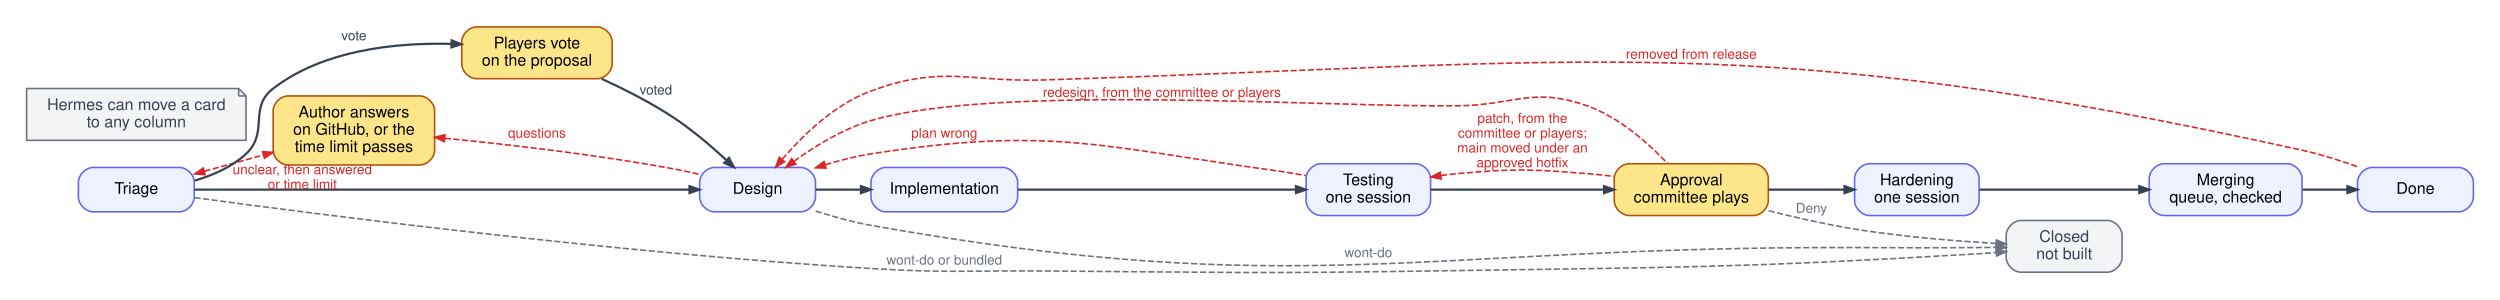
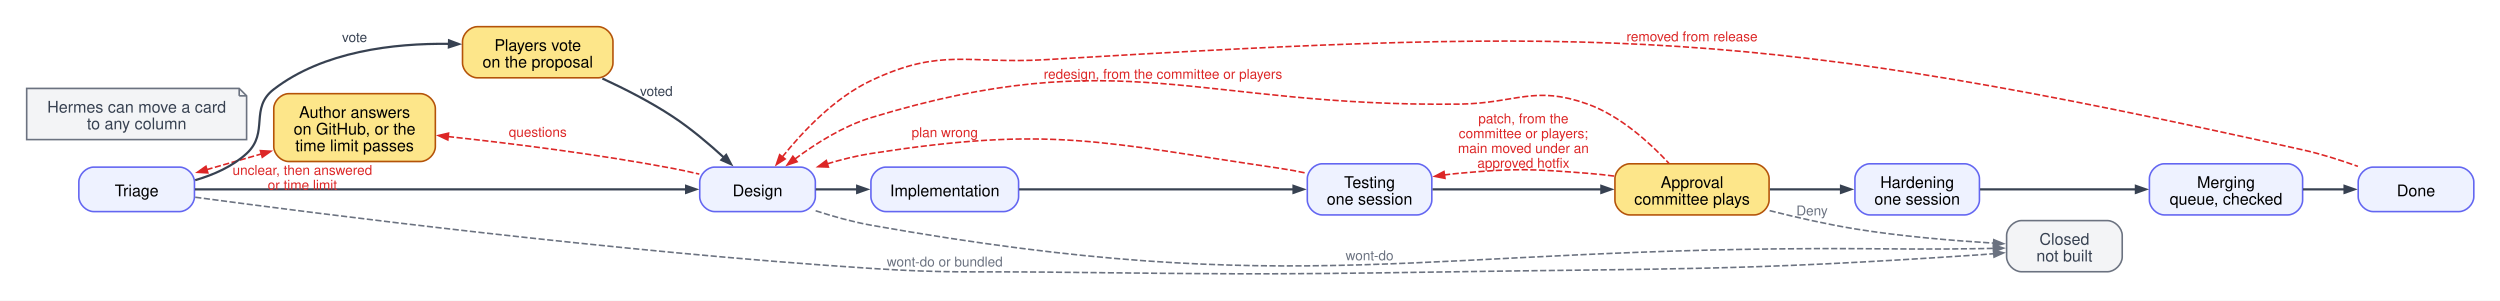
- <svg xmlns="http://www.w3.org/2000/svg" width="2028pt" height="243pt" viewBox="0.00 0.00 2028.20 242.54">
-   <g id="graph0" class="graph" transform="scale(1 1) rotate(0) translate(21.6 220.94)">
-     <polygon fill="white" stroke="transparent" points="-21.6,21.6 -21.6,-220.94 2006.6,-220.94 2006.6,21.6 -21.6,21.6" />
+ <svg xmlns="http://www.w3.org/2000/svg" width="2024pt" height="243pt" viewBox="0.00 0.00 2024.00 243.00">
+   <g id="graph0" class="graph" transform="scale(1 1) rotate(0) translate(21.6 221.76)">
+     <polygon fill="white" stroke="none" points="-21.6,21.6 -21.6,-221.76 2002.8,-221.76 2002.8,21.6 -21.6,21.6" />
    <g id="node1" class="node">
-       <path fill="#eef2ff" stroke="#6366f1" stroke-width="1.3" d="M124,-85.34C124,-85.34 54,-85.34 54,-85.34 48,-85.34 42,-79.34 42,-73.34 42,-73.34 42,-61.34 42,-61.34 42,-55.34 48,-49.34 54,-49.34 54,-49.34 124,-49.34 124,-49.34 130,-49.34 136,-55.34 136,-61.34 136,-61.34 136,-73.34 136,-73.34 136,-79.34 130,-85.34 124,-85.34" />
-       <text text-anchor="middle" x="89" y="-63.94" font-family="Helvetica,sans-Serif" font-size="13.00">Triage</text>
+       <path fill="#eef2ff" stroke="#6366f1" stroke-width="1.3" d="M123.83,-86.46C123.83,-86.46 54.23,-86.46 54.23,-86.46 48.23,-86.46 42.23,-80.46 42.23,-74.46 42.23,-74.46 42.23,-62.46 42.23,-62.46 42.23,-56.46 48.23,-50.46 54.23,-50.46 54.23,-50.46 123.83,-50.46 123.83,-50.46 129.83,-50.46 135.83,-56.46 135.83,-62.46 135.83,-62.46 135.83,-74.46 135.83,-74.46 135.83,-80.46 129.83,-86.46 123.83,-86.46" />
+       <text xml:space="preserve" text-anchor="middle" x="89.03" y="-62.86" font-family="Helvetica,sans-Serif" font-size="13.00">Triage</text>
    </g>
    <g id="node2" class="node">
-       <path fill="#eef2ff" stroke="#6366f1" stroke-width="1.3" d="M628,-85.34C628,-85.34 558,-85.34 558,-85.34 552,-85.34 546,-79.34 546,-73.34 546,-73.34 546,-61.34 546,-61.34 546,-55.34 552,-49.34 558,-49.34 558,-49.34 628,-49.34 628,-49.34 634,-49.34 640,-55.34 640,-61.34 640,-61.34 640,-73.34 640,-73.34 640,-79.34 634,-85.34 628,-85.34" />
-       <text text-anchor="middle" x="593" y="-63.94" font-family="Helvetica,sans-Serif" font-size="13.00">Design</text>
+       <path fill="#eef2ff" stroke="#6366f1" stroke-width="1.3" d="M626.5,-86.46C626.5,-86.46 556.9,-86.46 556.9,-86.46 550.9,-86.46 544.9,-80.46 544.9,-74.46 544.9,-74.46 544.9,-62.46 544.9,-62.46 544.9,-56.46 550.9,-50.46 556.9,-50.46 556.9,-50.46 626.5,-50.46 626.5,-50.46 632.5,-50.46 638.5,-56.46 638.5,-62.46 638.5,-62.46 638.5,-74.46 638.5,-74.46 638.5,-80.46 632.5,-86.46 626.5,-86.46" />
+       <text xml:space="preserve" text-anchor="middle" x="591.7" y="-62.86" font-family="Helvetica,sans-Serif" font-size="13.00">Design</text>
    </g>
    <g id="edge1" class="edge">
-       <path fill="none" stroke="#374151" stroke-width="1.8" d="M136.33,-67.34C229.35,-67.34 438.4,-67.34 537.68,-67.34" />
-       <polygon fill="#374151" stroke="#374151" stroke-width="1.8" points="537.78,-70.14 545.78,-67.34 537.78,-64.54 537.78,-70.14" />
+       <path fill="none" stroke="#374151" stroke-width="1.8" d="M136.23,-68.46C228.26,-68.46 434.17,-68.46 534.11,-68.46" />
+       <polygon fill="#374151" stroke="#374151" stroke-width="1.8" points="533.88,-71.26 541.88,-68.46 533.88,-65.66 533.88,-71.26" />
    </g>
    <g id="node9" class="node">
-       <path fill="#fde68a" stroke="#b45309" stroke-width="1.3" d="M319,-143.34C319,-143.34 212,-143.34 212,-143.34 206,-143.34 200,-137.34 200,-131.34 200,-131.34 200,-99.34 200,-99.34 200,-93.34 206,-87.34 212,-87.34 212,-87.34 319,-87.34 319,-87.34 325,-87.34 331,-93.34 331,-99.34 331,-99.34 331,-131.34 331,-131.34 331,-137.34 325,-143.34 319,-143.34" />
-       <text text-anchor="middle" x="265.5" y="-125.94" font-family="Helvetica,sans-Serif" font-size="13.00">Author answers</text>
-       <text text-anchor="middle" x="265.5" y="-111.94" font-family="Helvetica,sans-Serif" font-size="13.00">on GitHub, or the</text>
-       <text text-anchor="middle" x="265.5" y="-97.94" font-family="Helvetica,sans-Serif" font-size="13.00">time limit passes</text>
+       <path fill="#fde68a" stroke="#b45309" stroke-width="1.3" d="M318.85,-145.91C318.85,-145.91 212.05,-145.91 212.05,-145.91 206.05,-145.91 200.05,-139.91 200.05,-133.91 200.05,-133.91 200.05,-103.01 200.05,-103.01 200.05,-97.01 206.05,-91.01 212.05,-91.01 212.05,-91.01 318.85,-91.01 318.85,-91.01 324.85,-91.01 330.85,-97.01 330.85,-103.01 330.85,-103.01 330.85,-133.91 330.85,-133.91 330.85,-139.91 324.85,-145.91 318.85,-145.91" />
+       <text xml:space="preserve" text-anchor="middle" x="265.45" y="-126.36" font-family="Helvetica,sans-Serif" font-size="13.00">Author answers</text>
+       <text xml:space="preserve" text-anchor="middle" x="265.45" y="-112.86" font-family="Helvetica,sans-Serif" font-size="13.00">on GitHub, or the</text>
+       <text xml:space="preserve" text-anchor="middle" x="265.45" y="-99.36" font-family="Helvetica,sans-Serif" font-size="13.00">time limit passes</text>
    </g>
    <g id="edge8" class="edge">
-       <path fill="none" stroke="#dc2626" stroke-width="1.3" stroke-dasharray="5,2" d="M144.24,-82.26C159.39,-86.43 176.1,-91.02 192.12,-95.43" />
-       <polygon fill="#dc2626" stroke="#dc2626" stroke-width="1.3" points="144.76,-79.5 136.3,-80.08 143.28,-84.9 144.76,-79.5" />
-       <polygon fill="#dc2626" stroke="#dc2626" stroke-width="1.3" points="191.46,-98.15 199.91,-97.57 192.94,-92.75 191.46,-98.15" />
-       <text text-anchor="middle" x="223.66" y="-79.9" font-family="Helvetica,sans-Serif" font-size="11.00" fill="#dc2626">unclear, then answered</text>
-       <text text-anchor="middle" x="223.66" y="-67.9" font-family="Helvetica,sans-Serif" font-size="11.00" fill="#dc2626">or time limit</text>
+       <path fill="none" stroke="#dc2626" stroke-width="1.3" stroke-dasharray="5,2" d="M145.63,-84.4C159.84,-88.48 175.34,-92.92 190.32,-97.21" />
+       <polygon fill="#dc2626" stroke="#dc2626" stroke-width="1.3" points="146.66,-81.79 138.2,-82.27 145.12,-87.17 146.66,-81.79" />
+       <polygon fill="#dc2626" stroke="#dc2626" stroke-width="1.3" points="189.21,-99.81 197.67,-99.32 190.75,-94.43 189.21,-99.81" />
+       <text xml:space="preserve" text-anchor="middle" x="223.21" y="-80.18" font-family="Helvetica,sans-Serif" font-size="11.00" fill="#dc2626">unclear, then answered</text>
+       <text xml:space="preserve" text-anchor="middle" x="223.21" y="-68.18" font-family="Helvetica,sans-Serif" font-size="11.00" fill="#dc2626">or time limit</text>
    </g>
    <g id="node10" class="node">
-       <path fill="#fde68a" stroke="#b45309" stroke-width="1.3" d="M463,-199.34C463,-199.34 365,-199.34 365,-199.34 359,-199.34 353,-193.34 353,-187.34 353,-187.34 353,-169.34 353,-169.34 353,-163.34 359,-157.34 365,-157.34 365,-157.34 463,-157.34 463,-157.34 469,-157.34 475,-163.34 475,-169.34 475,-169.34 475,-187.34 475,-187.34 475,-193.34 469,-199.34 463,-199.34" />
-       <text text-anchor="middle" x="414" y="-181.94" font-family="Helvetica,sans-Serif" font-size="13.00">Players vote</text>
-       <text text-anchor="middle" x="414" y="-167.94" font-family="Helvetica,sans-Serif" font-size="13.00">on the proposal</text>
+       <path fill="#fde68a" stroke="#b45309" stroke-width="1.3" d="M462.65,-200.16C462.65,-200.16 364.85,-200.16 364.85,-200.16 358.85,-200.16 352.85,-194.16 352.85,-188.16 352.85,-188.16 352.85,-170.76 352.85,-170.76 352.85,-164.76 358.85,-158.76 364.85,-158.76 364.85,-158.76 462.65,-158.76 462.65,-158.76 468.65,-158.76 474.65,-164.76 474.65,-170.76 474.65,-170.76 474.65,-188.16 474.65,-188.16 474.65,-194.16 468.65,-200.16 462.65,-200.16" />
+       <text xml:space="preserve" text-anchor="middle" x="413.75" y="-180.61" font-family="Helvetica,sans-Serif" font-size="13.00">Players vote</text>
+       <text xml:space="preserve" text-anchor="middle" x="413.75" y="-167.11" font-family="Helvetica,sans-Serif" font-size="13.00">on the proposal</text>
    </g>
    <g id="edge10" class="edge">
-       <path fill="none" stroke="#374151" stroke-width="1.8" d="M136.43,-74.72C151.16,-79 166.56,-85.73 178,-96.34 196.7,-113.68 179.79,-133.78 200,-149.34 240.72,-180.71 299.28,-186.72 344.7,-185.57" />
-       <polygon fill="#374151" stroke="#374151" stroke-width="1.8" points="344.83,-188.37 352.73,-185.3 344.63,-182.77 344.83,-188.37" />
-       <text text-anchor="middle" x="265.5" y="-188.54" font-family="Helvetica,sans-Serif" font-size="11.00" fill="#374151">vote</text>
+       <path fill="none" stroke="#374151" stroke-width="1.8" d="M136.43,-75.89C151.15,-80.17 166.57,-86.89 178.05,-97.46 196.51,-114.47 180.15,-134.17 200.05,-149.46 240.01,-180.18 297.07,-186.83 342.03,-186.25" />
+       <polygon fill="#374151" stroke="#374151" stroke-width="1.8" points="341.95,-189.06 349.87,-186.06 341.8,-183.46 341.95,-189.06" />
+       <text xml:space="preserve" text-anchor="middle" x="265.45" y="-187.77" font-family="Helvetica,sans-Serif" font-size="11.00" fill="#374151">vote</text>
    </g>
    <g id="node12" class="node">
-       <path fill="#f3f4f6" stroke="#6b7280" stroke-width="1.3" d="M1688,-42.34C1688,-42.34 1618,-42.34 1618,-42.34 1612,-42.34 1606,-36.34 1606,-30.34 1606,-30.34 1606,-12.34 1606,-12.34 1606,-6.34 1612,-0.34 1618,-0.34 1618,-0.34 1688,-0.34 1688,-0.34 1694,-0.34 1700,-6.34 1700,-12.34 1700,-12.34 1700,-30.34 1700,-30.34 1700,-36.34 1694,-42.34 1688,-42.34" />
-       <text text-anchor="middle" x="1653" y="-24.94" font-family="Helvetica,sans-Serif" font-size="13.00" fill="#374151">Closed</text>
-       <text text-anchor="middle" x="1653" y="-10.94" font-family="Helvetica,sans-Serif" font-size="13.00" fill="#374151">not built</text>
+       <path fill="#f3f4f6" stroke="#6b7280" stroke-width="1.3" d="M1684.55,-43.16C1684.55,-43.16 1614.95,-43.16 1614.95,-43.16 1608.95,-43.16 1602.95,-37.16 1602.95,-31.16 1602.95,-31.16 1602.95,-13.76 1602.95,-13.76 1602.95,-7.76 1608.95,-1.76 1614.95,-1.76 1614.95,-1.76 1684.55,-1.76 1684.55,-1.76 1690.55,-1.76 1696.55,-7.76 1696.55,-13.76 1696.55,-13.76 1696.55,-31.16 1696.55,-31.16 1696.55,-37.16 1690.55,-43.16 1684.55,-43.16" />
+       <text xml:space="preserve" text-anchor="middle" x="1649.75" y="-23.61" font-family="Helvetica,sans-Serif" font-size="13.00" fill="#374151">Closed</text>
+       <text xml:space="preserve" text-anchor="middle" x="1649.75" y="-10.11" font-family="Helvetica,sans-Serif" font-size="13.00" fill="#374151">not built</text>
    </g>
    <g id="edge16" class="edge">
-       <path fill="none" stroke="#6b7280" stroke-width="1.3" stroke-dasharray="5,2" d="M136.17,-60.89C236.03,-47.28 479.67,-15.81 685,-3.34 747.56,0.46 763.33,-1.78 826,-1.34 965.11,-0.35 999.91,0.85 1139,-1.34 1336.85,-4.45 1386.48,-3.53 1584,-15.34 1588.44,-15.61 1593.03,-15.92 1597.65,-16.27" />
-       <polygon fill="#6b7280" stroke="#6b7280" stroke-width="1.3" points="1597.74,-19.08 1605.94,-16.92 1598.18,-13.5 1597.74,-19.08" />
-       <text text-anchor="middle" x="744.5" y="-6.54" font-family="Helvetica,sans-Serif" font-size="11.00" fill="#6b7280">wont-do or bundled</text>
+       <path fill="none" stroke="#6b7280" stroke-width="1.3" stroke-dasharray="5,2" d="M136.46,-62.08C236.31,-48.65 478.99,-17.63 683.5,-4.46 746.3,-0.42 762.13,-2.13 825.05,-1.46 963.95,0.01 998.71,0.73 1137.6,-1.46 1334.72,-4.58 1384.25,-2.22 1580.95,-15.46 1584.76,-15.72 1588.69,-16.02 1592.64,-16.36" />
+       <polygon fill="#6b7280" stroke="#6b7280" stroke-width="1.3" points="1592.29,-19.14 1600.51,-17.07 1592.79,-13.56 1592.29,-19.14" />
+       <text xml:space="preserve" text-anchor="middle" x="743.28" y="-6.01" font-family="Helvetica,sans-Serif" font-size="11.00" fill="#6b7280">wont-do or bundled</text>
    </g>
    <g id="node3" class="node">
-       <path fill="#eef2ff" stroke="#6366f1" stroke-width="1.3" d="M792,-85.34C792,-85.34 697,-85.34 697,-85.34 691,-85.34 685,-79.34 685,-73.34 685,-73.34 685,-61.34 685,-61.34 685,-55.34 691,-49.34 697,-49.34 697,-49.34 792,-49.34 792,-49.34 798,-49.34 804,-55.34 804,-61.34 804,-61.34 804,-73.34 804,-73.34 804,-79.34 798,-85.34 792,-85.34" />
-       <text text-anchor="middle" x="744.5" y="-63.94" font-family="Helvetica,sans-Serif" font-size="13.00">Implementation</text>
+       <path fill="#eef2ff" stroke="#6366f1" stroke-width="1.3" d="M791.05,-86.46C791.05,-86.46 695.5,-86.46 695.5,-86.46 689.5,-86.46 683.5,-80.46 683.5,-74.46 683.5,-74.46 683.5,-62.46 683.5,-62.46 683.5,-56.46 689.5,-50.46 695.5,-50.46 695.5,-50.46 791.05,-50.46 791.05,-50.46 797.05,-50.46 803.05,-56.46 803.05,-62.46 803.05,-62.46 803.05,-74.46 803.05,-74.46 803.05,-80.46 797.05,-86.46 791.05,-86.46" />
+       <text xml:space="preserve" text-anchor="middle" x="743.28" y="-62.86" font-family="Helvetica,sans-Serif" font-size="13.00">Implementation</text>
    </g>
    <g id="edge2" class="edge">
-       <path fill="none" stroke="#374151" stroke-width="1.8" d="M640.07,-67.34C651.69,-67.34 664.39,-67.34 676.79,-67.34" />
-       <polygon fill="#374151" stroke="#374151" stroke-width="1.8" points="676.88,-70.14 684.88,-67.34 676.88,-64.54 676.88,-70.14" />
+       <path fill="none" stroke="#374151" stroke-width="1.8" d="M638.8,-68.46C649.51,-68.46 661.15,-68.46 672.62,-68.46" />
+       <polygon fill="#374151" stroke="#374151" stroke-width="1.8" points="672.36,-71.26 680.36,-68.46 672.36,-65.66 672.36,-71.26" />
    </g>
    <g id="node4" class="node">
-       <path fill="#eef2ff" stroke="#6366f1" stroke-width="1.3" d="M1127,-88.34C1127,-88.34 1050,-88.34 1050,-88.34 1044,-88.34 1038,-82.34 1038,-76.34 1038,-76.34 1038,-58.34 1038,-58.34 1038,-52.34 1044,-46.34 1050,-46.34 1050,-46.34 1127,-46.34 1127,-46.34 1133,-46.34 1139,-52.34 1139,-58.34 1139,-58.34 1139,-76.34 1139,-76.34 1139,-82.34 1133,-88.34 1127,-88.34" />
-       <text text-anchor="middle" x="1088.5" y="-70.94" font-family="Helvetica,sans-Serif" font-size="13.00">Testing</text>
-       <text text-anchor="middle" x="1088.5" y="-56.94" font-family="Helvetica,sans-Serif" font-size="13.00">one session</text>
+       <path fill="#eef2ff" stroke="#6366f1" stroke-width="1.3" d="M1125.6,-89.16C1125.6,-89.16 1048.8,-89.16 1048.8,-89.16 1042.8,-89.16 1036.8,-83.16 1036.8,-77.16 1036.8,-77.16 1036.8,-59.76 1036.8,-59.76 1036.8,-53.76 1042.8,-47.76 1048.8,-47.76 1048.8,-47.76 1125.6,-47.76 1125.6,-47.76 1131.6,-47.76 1137.6,-53.76 1137.6,-59.76 1137.6,-59.76 1137.6,-77.16 1137.6,-77.16 1137.6,-83.16 1131.6,-89.16 1125.6,-89.16" />
+       <text xml:space="preserve" text-anchor="middle" x="1087.2" y="-69.61" font-family="Helvetica,sans-Serif" font-size="13.00">Testing</text>
+       <text xml:space="preserve" text-anchor="middle" x="1087.2" y="-56.11" font-family="Helvetica,sans-Serif" font-size="13.00">one session</text>
    </g>
    <g id="edge12" class="edge">
-       <path fill="none" stroke="#dc2626" stroke-width="1.3" stroke-dasharray="5,2" d="M647.89,-87.52C659.93,-91.18 672.77,-94.44 685,-96.34 830.49,-118.96 870.12,-102.36 1016,-82.34 1023.04,-81.37 1030.42,-80.11 1037.65,-78.73" />
-       <polygon fill="#dc2626" stroke="#dc2626" stroke-width="1.3" points="648.57,-84.8 640.1,-85.06 646.89,-90.14 648.57,-84.8" />
-       <text text-anchor="middle" x="744.5" y="-109.54" font-family="Helvetica,sans-Serif" font-size="11.00" fill="#dc2626">plan wrong</text>
+       <path fill="none" stroke="#dc2626" stroke-width="1.3" stroke-dasharray="5,2" d="M648.19,-89.16C659.7,-92.61 671.88,-95.65 683.5,-97.46 829.08,-120.15 869.01,-106.78 1014.8,-85.46 1021.86,-84.43 1029.25,-83.04 1036.48,-81.49" />
+       <polygon fill="#dc2626" stroke="#dc2626" stroke-width="1.3" points="649.04,-86.5 640.57,-86.78 647.37,-91.84 649.04,-86.5" />
+       <text xml:space="preserve" text-anchor="middle" x="743.28" y="-110.72" font-family="Helvetica,sans-Serif" font-size="11.00" fill="#dc2626">plan wrong</text>
    </g>
    <g id="node5" class="node">
-       <path fill="#fde68a" stroke="#b45309" stroke-width="1.3" d="M1401,-88.34C1401,-88.34 1300,-88.34 1300,-88.34 1294,-88.34 1288,-82.34 1288,-76.34 1288,-76.34 1288,-58.34 1288,-58.34 1288,-52.34 1294,-46.34 1300,-46.34 1300,-46.34 1401,-46.34 1401,-46.34 1407,-46.34 1413,-52.34 1413,-58.34 1413,-58.34 1413,-76.34 1413,-76.34 1413,-82.34 1407,-88.34 1401,-88.34" />
-       <text text-anchor="middle" x="1350.5" y="-70.94" font-family="Helvetica,sans-Serif" font-size="13.00">Approval</text>
-       <text text-anchor="middle" x="1350.5" y="-56.94" font-family="Helvetica,sans-Serif" font-size="13.00">committee plays</text>
+       <path fill="#fde68a" stroke="#b45309" stroke-width="1.3" d="M1398.65,-89.16C1398.65,-89.16 1297.85,-89.16 1297.85,-89.16 1291.85,-89.16 1285.85,-83.16 1285.85,-77.16 1285.85,-77.16 1285.85,-59.76 1285.85,-59.76 1285.85,-53.76 1291.85,-47.76 1297.85,-47.76 1297.85,-47.76 1398.65,-47.76 1398.65,-47.76 1404.65,-47.76 1410.65,-53.76 1410.65,-59.76 1410.65,-59.76 1410.65,-77.16 1410.65,-77.16 1410.65,-83.16 1404.65,-89.16 1398.65,-89.16" />
+       <text xml:space="preserve" text-anchor="middle" x="1348.25" y="-69.61" font-family="Helvetica,sans-Serif" font-size="13.00">Approval</text>
+       <text xml:space="preserve" text-anchor="middle" x="1348.25" y="-56.11" font-family="Helvetica,sans-Serif" font-size="13.00">committee plays</text>
    </g>
    <g id="edge14" class="edge">
-       <path fill="none" stroke="#dc2626" stroke-width="1.3" stroke-dasharray="5,2" d="M622.42,-90.27C639.48,-102.58 662.23,-116.59 685,-123.34 786.44,-153.44 1055.2,-134.01 1161,-135.34 1207.66,-135.93 1222.03,-150.98 1266,-135.34 1292.07,-126.07 1315.9,-104.79 1331.37,-88.49" />
-       <polygon fill="#dc2626" stroke="#dc2626" stroke-width="1.3" points="624.04,-87.99 615.94,-85.48 620.71,-92.49 624.04,-87.99" />
-       <text text-anchor="middle" x="921" y="-142.54" font-family="Helvetica,sans-Serif" font-size="11.00" fill="#dc2626">redesign, from the committee or players</text>
+       <path fill="none" stroke="#dc2626" stroke-width="1.3" stroke-dasharray="5,2" d="M621.94,-92.99C638.79,-105.56 661.05,-119.62 683.5,-126.46 885.97,-188.16 947.96,-135.02 1159.6,-137.46 1205.93,-138 1220.26,-153.16 1263.85,-137.46 1290.19,-127.98 1314.13,-106.16 1329.53,-89.58" />
+       <polygon fill="#dc2626" stroke="#dc2626" stroke-width="1.3" points="623.73,-90.83 615.68,-88.18 620.31,-95.27 623.73,-90.83" />
+       <text xml:space="preserve" text-anchor="middle" x="919.93" y="-157.96" font-family="Helvetica,sans-Serif" font-size="11.00" fill="#dc2626">redesign, from the committee or players</text>
    </g>
    <g id="node8" class="node">
-       <path fill="#eef2ff" stroke="#6366f1" stroke-width="1.3" d="M1973,-85.34C1973,-85.34 1903,-85.34 1903,-85.34 1897,-85.34 1891,-79.34 1891,-73.34 1891,-73.34 1891,-61.34 1891,-61.34 1891,-55.34 1897,-49.34 1903,-49.34 1903,-49.34 1973,-49.34 1973,-49.34 1979,-49.34 1985,-55.34 1985,-61.34 1985,-61.34 1985,-73.34 1985,-73.34 1985,-79.34 1979,-85.34 1973,-85.34" />
-       <text text-anchor="middle" x="1938" y="-63.94" font-family="Helvetica,sans-Serif" font-size="13.00">Done</text>
+       <path fill="#eef2ff" stroke="#6366f1" stroke-width="1.3" d="M1969.2,-86.46C1969.2,-86.46 1899.6,-86.46 1899.6,-86.46 1893.6,-86.46 1887.6,-80.46 1887.6,-74.46 1887.6,-74.46 1887.6,-62.46 1887.6,-62.46 1887.6,-56.46 1893.6,-50.46 1899.6,-50.46 1899.6,-50.46 1969.2,-50.46 1969.2,-50.46 1975.2,-50.46 1981.2,-56.46 1981.2,-62.46 1981.2,-62.46 1981.2,-74.46 1981.2,-74.46 1981.2,-80.46 1975.2,-86.46 1969.2,-86.46" />
+       <text xml:space="preserve" text-anchor="middle" x="1934.4" y="-62.86" font-family="Helvetica,sans-Serif" font-size="13.00">Done</text>
    </g>
    <g id="edge15" class="edge">
-       <path fill="none" stroke="#dc2626" stroke-width="1.3" stroke-dasharray="5,2" d="M612.93,-91.9C629.51,-111.2 655.53,-136.58 685,-147.34 743.98,-168.88 763.24,-154.34 826,-156.34 1279.81,-170.81 1402.63,-197.18 1846,-99.34 1861.37,-95.95 1877.72,-90.73 1892.27,-85.49" />
-       <polygon fill="#dc2626" stroke="#dc2626" stroke-width="1.3" points="614.95,-89.95 607.67,-85.61 610.65,-93.54 614.95,-89.95" />
-       <text text-anchor="middle" x="1350.5" y="-173.54" font-family="Helvetica,sans-Serif" font-size="11.00" fill="#dc2626">removed from release</text>
+       <path fill="none" stroke="#dc2626" stroke-width="1.3" stroke-dasharray="5,2" d="M611.76,-94.7C628.26,-115.23 654.06,-142.56 683.5,-156.46 740.79,-183.53 761.8,-169.68 825.05,-173.46 1277.65,-200.55 1400.06,-199.13 1842.6,-100.46 1857.45,-97.15 1873.21,-92.15 1887.36,-87.08" />
+       <polygon fill="#dc2626" stroke="#dc2626" stroke-width="1.3" points="614.03,-93.06 606.9,-88.48 609.62,-96.51 614.03,-93.06" />
+       <text xml:space="preserve" text-anchor="middle" x="1348.25" y="-188.35" font-family="Helvetica,sans-Serif" font-size="11.00" fill="#dc2626">removed from release</text>
    </g>
    <g id="edge17" class="edge">
-       <path fill="none" stroke="#6b7280" stroke-width="1.3" stroke-dasharray="5,2" d="M640.16,-50.01C654.35,-45.4 670.14,-40.97 685,-38.34 1034.31,23.6 1128.25,-21.54 1483,-20.34 1527.89,-20.19 1539.11,-20.01 1584,-20.34 1588.43,-20.37 1593.02,-20.42 1597.63,-20.47" />
-       <polygon fill="#6b7280" stroke="#6b7280" stroke-width="1.3" points="1597.88,-23.27 1605.91,-20.57 1597.95,-17.67 1597.88,-23.27" />
-       <text text-anchor="middle" x="1088.5" y="-12.54" font-family="Helvetica,sans-Serif" font-size="11.00" fill="#6b7280">wont-do</text>
+       <path fill="none" stroke="#6b7280" stroke-width="1.3" stroke-dasharray="5,2" d="M638.76,-51.13C652.91,-46.52 668.67,-42.1 683.5,-39.46 1032.21,22.47 1125.99,-22.06 1480.15,-20.46 1524.95,-20.26 1536.15,-19.8 1580.95,-20.46 1584.75,-20.52 1588.67,-20.59 1592.62,-20.68" />
+       <polygon fill="#6b7280" stroke="#6b7280" stroke-width="1.3" points="1592.4,-23.48 1600.47,-20.87 1592.54,-17.88 1592.4,-23.48" />
+       <text xml:space="preserve" text-anchor="middle" x="1087.2" y="-11.05" font-family="Helvetica,sans-Serif" font-size="11.00" fill="#6b7280">wont-do</text>
    </g>
    <g id="edge3" class="edge">
-       <path fill="none" stroke="#374151" stroke-width="1.8" d="M804.29,-67.34C867.35,-67.34 966.85,-67.34 1029.58,-67.34" />
-       <polygon fill="#374151" stroke="#374151" stroke-width="1.8" points="1029.79,-70.14 1037.79,-67.34 1029.79,-64.54 1029.79,-70.14" />
+       <path fill="none" stroke="#374151" stroke-width="1.8" d="M803.44,-68.46C865.69,-68.46 963.15,-68.46 1025.84,-68.46" />
+       <polygon fill="#374151" stroke="#374151" stroke-width="1.8" points="1025.63,-71.26 1033.63,-68.46 1025.63,-65.66 1025.63,-71.26" />
    </g>
    <g id="edge4" class="edge">
-       <path fill="none" stroke="#374151" stroke-width="1.8" d="M1139.02,-67.34C1178.82,-67.34 1235.23,-67.34 1279.63,-67.34" />
-       <polygon fill="#374151" stroke="#374151" stroke-width="1.8" points="1279.78,-70.14 1287.78,-67.34 1279.78,-64.54 1279.78,-70.14" />
+       <path fill="none" stroke="#374151" stroke-width="1.8" d="M1138.15,-68.46C1176.99,-68.46 1231.43,-68.46 1275.02,-68.46" />
+       <polygon fill="#374151" stroke="#374151" stroke-width="1.8" points="1274.85,-71.26 1282.85,-68.46 1274.85,-65.66 1274.85,-71.26" />
    </g>
    <g id="edge13" class="edge">
-       <path fill="none" stroke="#dc2626" stroke-width="1.3" stroke-dasharray="5,2" d="M1147.52,-78.79C1152.07,-79.41 1156.6,-79.94 1161,-80.34 1207.48,-84.53 1219.47,-83.94 1266,-80.34 1273.02,-79.8 1280.34,-79 1287.61,-78.06" />
-       <polygon fill="#dc2626" stroke="#dc2626" stroke-width="1.3" points="1147.67,-75.98 1139.35,-77.58 1146.85,-81.52 1147.67,-75.98" />
-       <text text-anchor="middle" x="1213.5" y="-121.54" font-family="Helvetica,sans-Serif" font-size="11.00" fill="#dc2626">patch, from the</text>
-       <text text-anchor="middle" x="1213.5" y="-109.54" font-family="Helvetica,sans-Serif" font-size="11.00" fill="#dc2626">committee or players;</text>
-       <text text-anchor="middle" x="1213.5" y="-97.54" font-family="Helvetica,sans-Serif" font-size="11.00" fill="#dc2626">main moved under an</text>
-       <text text-anchor="middle" x="1213.5" y="-85.54" font-family="Helvetica,sans-Serif" font-size="11.00" fill="#dc2626">approved hotfix</text>
+       <path fill="none" stroke="#dc2626" stroke-width="1.3" stroke-dasharray="5,2" d="M1147.5,-80.1C1151.59,-80.64 1155.65,-81.11 1159.6,-81.46 1205.75,-85.63 1217.66,-85.04 1263.85,-81.46 1270.86,-80.92 1278.18,-80.12 1285.44,-79.19" />
+       <polygon fill="#dc2626" stroke="#dc2626" stroke-width="1.3" points="1148.25,-77.38 1139.92,-78.99 1147.44,-82.92 1148.25,-77.38" />
+       <text xml:space="preserve" text-anchor="middle" x="1211.73" y="-121.92" font-family="Helvetica,sans-Serif" font-size="11.00" fill="#dc2626">patch, from the</text>
+       <text xml:space="preserve" text-anchor="middle" x="1211.73" y="-109.92" font-family="Helvetica,sans-Serif" font-size="11.00" fill="#dc2626">committee or players;</text>
+       <text xml:space="preserve" text-anchor="middle" x="1211.73" y="-97.92" font-family="Helvetica,sans-Serif" font-size="11.00" fill="#dc2626">main moved under an</text>
+       <text xml:space="preserve" text-anchor="middle" x="1211.73" y="-85.92" font-family="Helvetica,sans-Serif" font-size="11.00" fill="#dc2626">approved hotfix</text>
    </g>
    <g id="node6" class="node">
-       <path fill="#eef2ff" stroke="#6366f1" stroke-width="1.3" d="M1572,-88.34C1572,-88.34 1495,-88.34 1495,-88.34 1489,-88.34 1483,-82.34 1483,-76.34 1483,-76.34 1483,-58.34 1483,-58.34 1483,-52.34 1489,-46.34 1495,-46.34 1495,-46.34 1572,-46.34 1572,-46.34 1578,-46.34 1584,-52.34 1584,-58.34 1584,-58.34 1584,-76.34 1584,-76.34 1584,-82.34 1578,-88.34 1572,-88.34" />
-       <text text-anchor="middle" x="1533.5" y="-70.94" font-family="Helvetica,sans-Serif" font-size="13.00">Hardening</text>
-       <text text-anchor="middle" x="1533.5" y="-56.94" font-family="Helvetica,sans-Serif" font-size="13.00">one session</text>
+       <path fill="#eef2ff" stroke="#6366f1" stroke-width="1.3" d="M1568.95,-89.16C1568.95,-89.16 1492.15,-89.16 1492.15,-89.16 1486.15,-89.16 1480.15,-83.16 1480.15,-77.16 1480.15,-77.16 1480.15,-59.76 1480.15,-59.76 1480.15,-53.76 1486.15,-47.76 1492.15,-47.76 1492.15,-47.76 1568.95,-47.76 1568.95,-47.76 1574.95,-47.76 1580.95,-53.76 1580.95,-59.76 1580.95,-59.76 1580.95,-77.16 1580.95,-77.16 1580.95,-83.16 1574.95,-89.16 1568.95,-89.16" />
+       <text xml:space="preserve" text-anchor="middle" x="1530.55" y="-69.61" font-family="Helvetica,sans-Serif" font-size="13.00">Hardening</text>
+       <text xml:space="preserve" text-anchor="middle" x="1530.55" y="-56.11" font-family="Helvetica,sans-Serif" font-size="13.00">one session</text>
    </g>
    <g id="edge5" class="edge">
-       <path fill="none" stroke="#374151" stroke-width="1.8" d="M1413.03,-67.34C1432.94,-67.34 1454.94,-67.34 1474.57,-67.34" />
-       <polygon fill="#374151" stroke="#374151" stroke-width="1.8" points="1474.83,-70.14 1482.83,-67.34 1474.83,-64.54 1474.83,-70.14" />
+       <path fill="none" stroke="#374151" stroke-width="1.8" d="M1411.3,-68.46C1429.95,-68.46 1450.38,-68.46 1468.93,-68.46" />
+       <polygon fill="#374151" stroke="#374151" stroke-width="1.8" points="1468.89,-71.26 1476.89,-68.46 1468.89,-65.66 1468.89,-71.26" />
    </g>
    <g id="edge18" class="edge">
-       <path fill="none" stroke="#6b7280" stroke-width="1.3" stroke-dasharray="5,2" d="M1413.3,-50.2C1435.17,-44.69 1460.04,-39.06 1483,-35.34 1521.04,-29.17 1564.37,-25.65 1597.63,-23.69" />
-       <polygon fill="#6b7280" stroke="#6b7280" stroke-width="1.3" points="1598.03,-26.47 1605.86,-23.22 1597.71,-20.88 1598.03,-26.47" />
-       <text text-anchor="middle" x="1448" y="-48.54" font-family="Helvetica,sans-Serif" font-size="11.00" fill="#6b7280">Deny</text>
+       <path fill="none" stroke="#6b7280" stroke-width="1.3" stroke-dasharray="5,2" d="M1411.1,-51.23C1432.78,-45.76 1457.41,-40.17 1480.15,-36.46 1517.33,-30.42 1559.56,-26.91 1592.46,-24.92" />
+       <polygon fill="#6b7280" stroke="#6b7280" stroke-width="1.3" points="1592.57,-27.72 1600.39,-24.47 1592.24,-22.13 1592.57,-27.72" />
+       <text xml:space="preserve" text-anchor="middle" x="1445.4" y="-47.37" font-family="Helvetica,sans-Serif" font-size="11.00" fill="#6b7280">Deny</text>
    </g>
    <g id="node7" class="node">
-       <path fill="#eef2ff" stroke="#6366f1" stroke-width="1.3" d="M1834,-88.34C1834,-88.34 1734,-88.34 1734,-88.34 1728,-88.34 1722,-82.34 1722,-76.34 1722,-76.34 1722,-58.34 1722,-58.34 1722,-52.34 1728,-46.34 1734,-46.34 1734,-46.34 1834,-46.34 1834,-46.34 1840,-46.34 1846,-52.34 1846,-58.34 1846,-58.34 1846,-76.34 1846,-76.34 1846,-82.34 1840,-88.34 1834,-88.34" />
-       <text text-anchor="middle" x="1784" y="-70.94" font-family="Helvetica,sans-Serif" font-size="13.00">Merging</text>
-       <text text-anchor="middle" x="1784" y="-56.94" font-family="Helvetica,sans-Serif" font-size="13.00">queue, checked</text>
+       <path fill="#eef2ff" stroke="#6366f1" stroke-width="1.3" d="M1830.6,-89.16C1830.6,-89.16 1730.55,-89.16 1730.55,-89.16 1724.55,-89.16 1718.55,-83.16 1718.55,-77.16 1718.55,-77.16 1718.55,-59.76 1718.55,-59.76 1718.55,-53.76 1724.55,-47.76 1730.55,-47.76 1730.55,-47.76 1830.6,-47.76 1830.6,-47.76 1836.6,-47.76 1842.6,-53.76 1842.6,-59.76 1842.6,-59.76 1842.6,-77.16 1842.6,-77.16 1842.6,-83.16 1836.6,-89.16 1830.6,-89.16" />
+       <text xml:space="preserve" text-anchor="middle" x="1780.58" y="-69.61" font-family="Helvetica,sans-Serif" font-size="13.00">Merging</text>
+       <text xml:space="preserve" text-anchor="middle" x="1780.58" y="-56.11" font-family="Helvetica,sans-Serif" font-size="13.00">queue, checked</text>
    </g>
    <g id="edge6" class="edge">
-       <path fill="none" stroke="#374151" stroke-width="1.8" d="M1584.19,-67.34C1621.37,-67.34 1672.68,-67.34 1713.87,-67.34" />
-       <polygon fill="#374151" stroke="#374151" stroke-width="1.8" points="1713.96,-70.14 1721.96,-67.34 1713.96,-64.54 1713.96,-70.14" />
+       <path fill="none" stroke="#374151" stroke-width="1.8" d="M1581.44,-68.46C1617.67,-68.46 1667.23,-68.46 1707.72,-68.46" />
+       <polygon fill="#374151" stroke="#374151" stroke-width="1.8" points="1707.62,-71.26 1715.62,-68.46 1707.62,-65.66 1707.62,-71.26" />
    </g>
    <g id="edge7" class="edge">
-       <path fill="none" stroke="#374151" stroke-width="1.8" d="M1846.39,-67.34C1858.44,-67.34 1871,-67.34 1882.79,-67.34" />
-       <polygon fill="#374151" stroke="#374151" stroke-width="1.8" points="1882.82,-70.14 1890.82,-67.34 1882.82,-64.54 1882.82,-70.14" />
+       <path fill="none" stroke="#374151" stroke-width="1.8" d="M1842.89,-68.46C1854.12,-68.46 1865.79,-68.46 1876.86,-68.46" />
+       <polygon fill="#374151" stroke="#374151" stroke-width="1.8" points="1876.55,-71.26 1884.55,-68.46 1876.55,-65.66 1876.55,-71.26" />
    </g>
    <g id="edge9" class="edge">
-       <path fill="none" stroke="#dc2626" stroke-width="1.3" stroke-dasharray="5,2" d="M339.26,-109.03C391.04,-103.95 462.11,-95.76 524,-84.34 531.06,-83.04 538.48,-81.43 545.71,-79.73" />
-       <polygon fill="#dc2626" stroke="#dc2626" stroke-width="1.3" points="338.82,-106.26 331.13,-109.82 339.36,-111.84 338.82,-106.26" />
-       <text text-anchor="middle" x="414" y="-109.54" font-family="Helvetica,sans-Serif" font-size="11.00" fill="#dc2626">questions</text>
+       <path fill="none" stroke="#dc2626" stroke-width="1.3" stroke-dasharray="5,2" d="M341.03,-111.21C392.4,-105.64 462.09,-96.96 522.9,-85.46 529.94,-84.13 537.33,-82.51 544.54,-80.81" />
+       <polygon fill="#dc2626" stroke="#dc2626" stroke-width="1.3" points="340.95,-108.4 333.29,-112.04 341.55,-113.97 340.95,-108.4" />
+       <text xml:space="preserve" text-anchor="middle" x="413.75" y="-111.03" font-family="Helvetica,sans-Serif" font-size="11.00" fill="#dc2626">questions</text>
    </g>
    <g id="edge11" class="edge">
-       <path fill="none" stroke="#374151" stroke-width="1.8" d="M466.46,-157.25C485.17,-148.69 506.11,-138.06 524,-126.34 539.48,-116.2 555.18,-102.83 567.59,-91.37" />
-       <polygon fill="#374151" stroke="#374151" stroke-width="1.8" points="569.84,-93.1 573.76,-85.59 566.01,-89.02 569.84,-93.1" />
-       <text text-anchor="middle" x="510.5" y="-144.54" font-family="Helvetica,sans-Serif" font-size="11.00" fill="#374151">voted</text>
+       <path fill="none" stroke="#374151" stroke-width="1.8" d="M466.08,-158.21C484.58,-149.67 505.24,-139.09 522.9,-127.46 537.65,-117.75 552.62,-105.09 564.72,-93.99" />
+       <polygon fill="#374151" stroke="#374151" stroke-width="1.8" points="566.31,-96.34 570.24,-88.83 562.48,-92.25 566.31,-96.34" />
+       <text xml:space="preserve" text-anchor="middle" x="509.78" y="-144.11" font-family="Helvetica,sans-Serif" font-size="11.00" fill="#374151">voted</text>
    </g>
    <g id="node11" class="node">
-       <polygon fill="#f3f4f6" stroke="#6b7280" stroke-width="1.3" points="172,-149.34 0,-149.34 0,-107.34 178,-107.34 178,-143.34 172,-149.34" />
-       <polyline fill="none" stroke="#6b7280" stroke-width="1.3" points="172,-149.34 172,-143.34 " />
-       <polyline fill="none" stroke="#6b7280" stroke-width="1.3" points="178,-143.34 172,-143.34 " />
-       <text text-anchor="middle" x="89" y="-131.94" font-family="Helvetica,sans-Serif" font-size="13.00" fill="#374151">Hermes can move a card</text>
-       <text text-anchor="middle" x="89" y="-117.94" font-family="Helvetica,sans-Serif" font-size="13.00" fill="#374151">to any column</text>
+       <polygon fill="#f3f4f6" stroke="#6b7280" stroke-width="1.3" points="172.05,-150.16 0,-150.16 0,-108.76 178.05,-108.76 178.05,-144.16 172.05,-150.16" />
+       <polyline fill="none" stroke="#6b7280" stroke-width="1.3" points="172.05,-150.16 172.05,-144.16" />
+       <polyline fill="none" stroke="#6b7280" stroke-width="1.3" points="178.05,-144.16 172.05,-144.16" />
+       <text xml:space="preserve" text-anchor="middle" x="89.03" y="-130.61" font-family="Helvetica,sans-Serif" font-size="13.00" fill="#374151">Hermes can move a card</text>
+       <text xml:space="preserve" text-anchor="middle" x="89.03" y="-117.11" font-family="Helvetica,sans-Serif" font-size="13.00" fill="#374151">to any column</text>
    </g>
  </g>
</svg>
